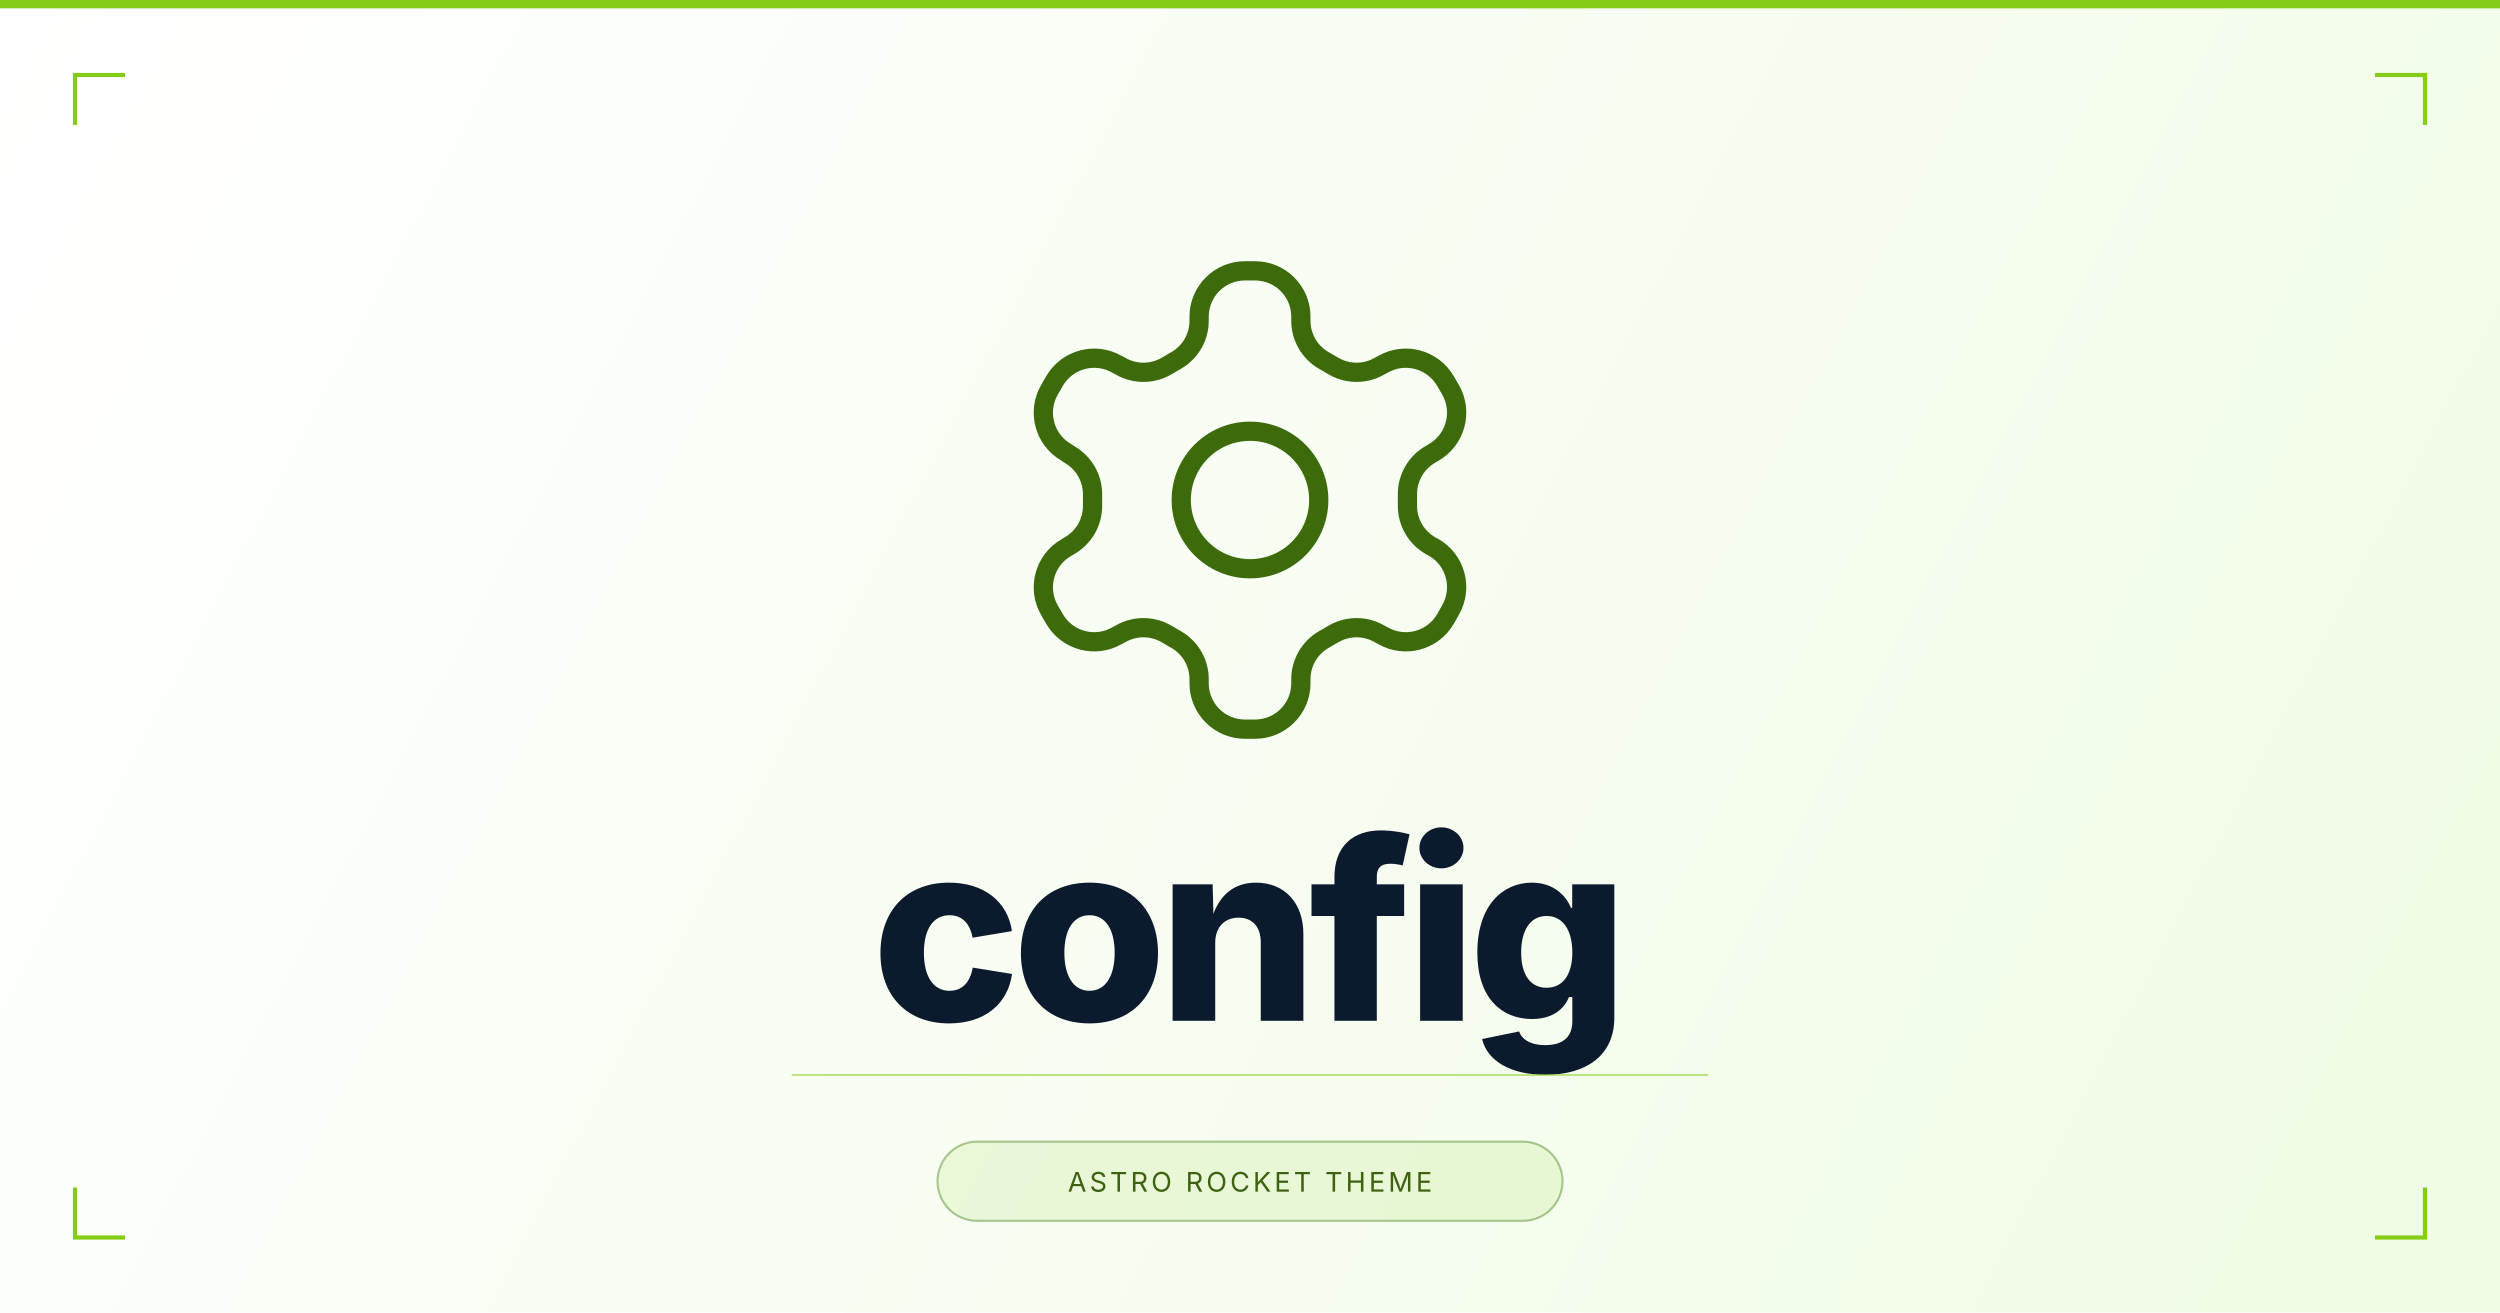
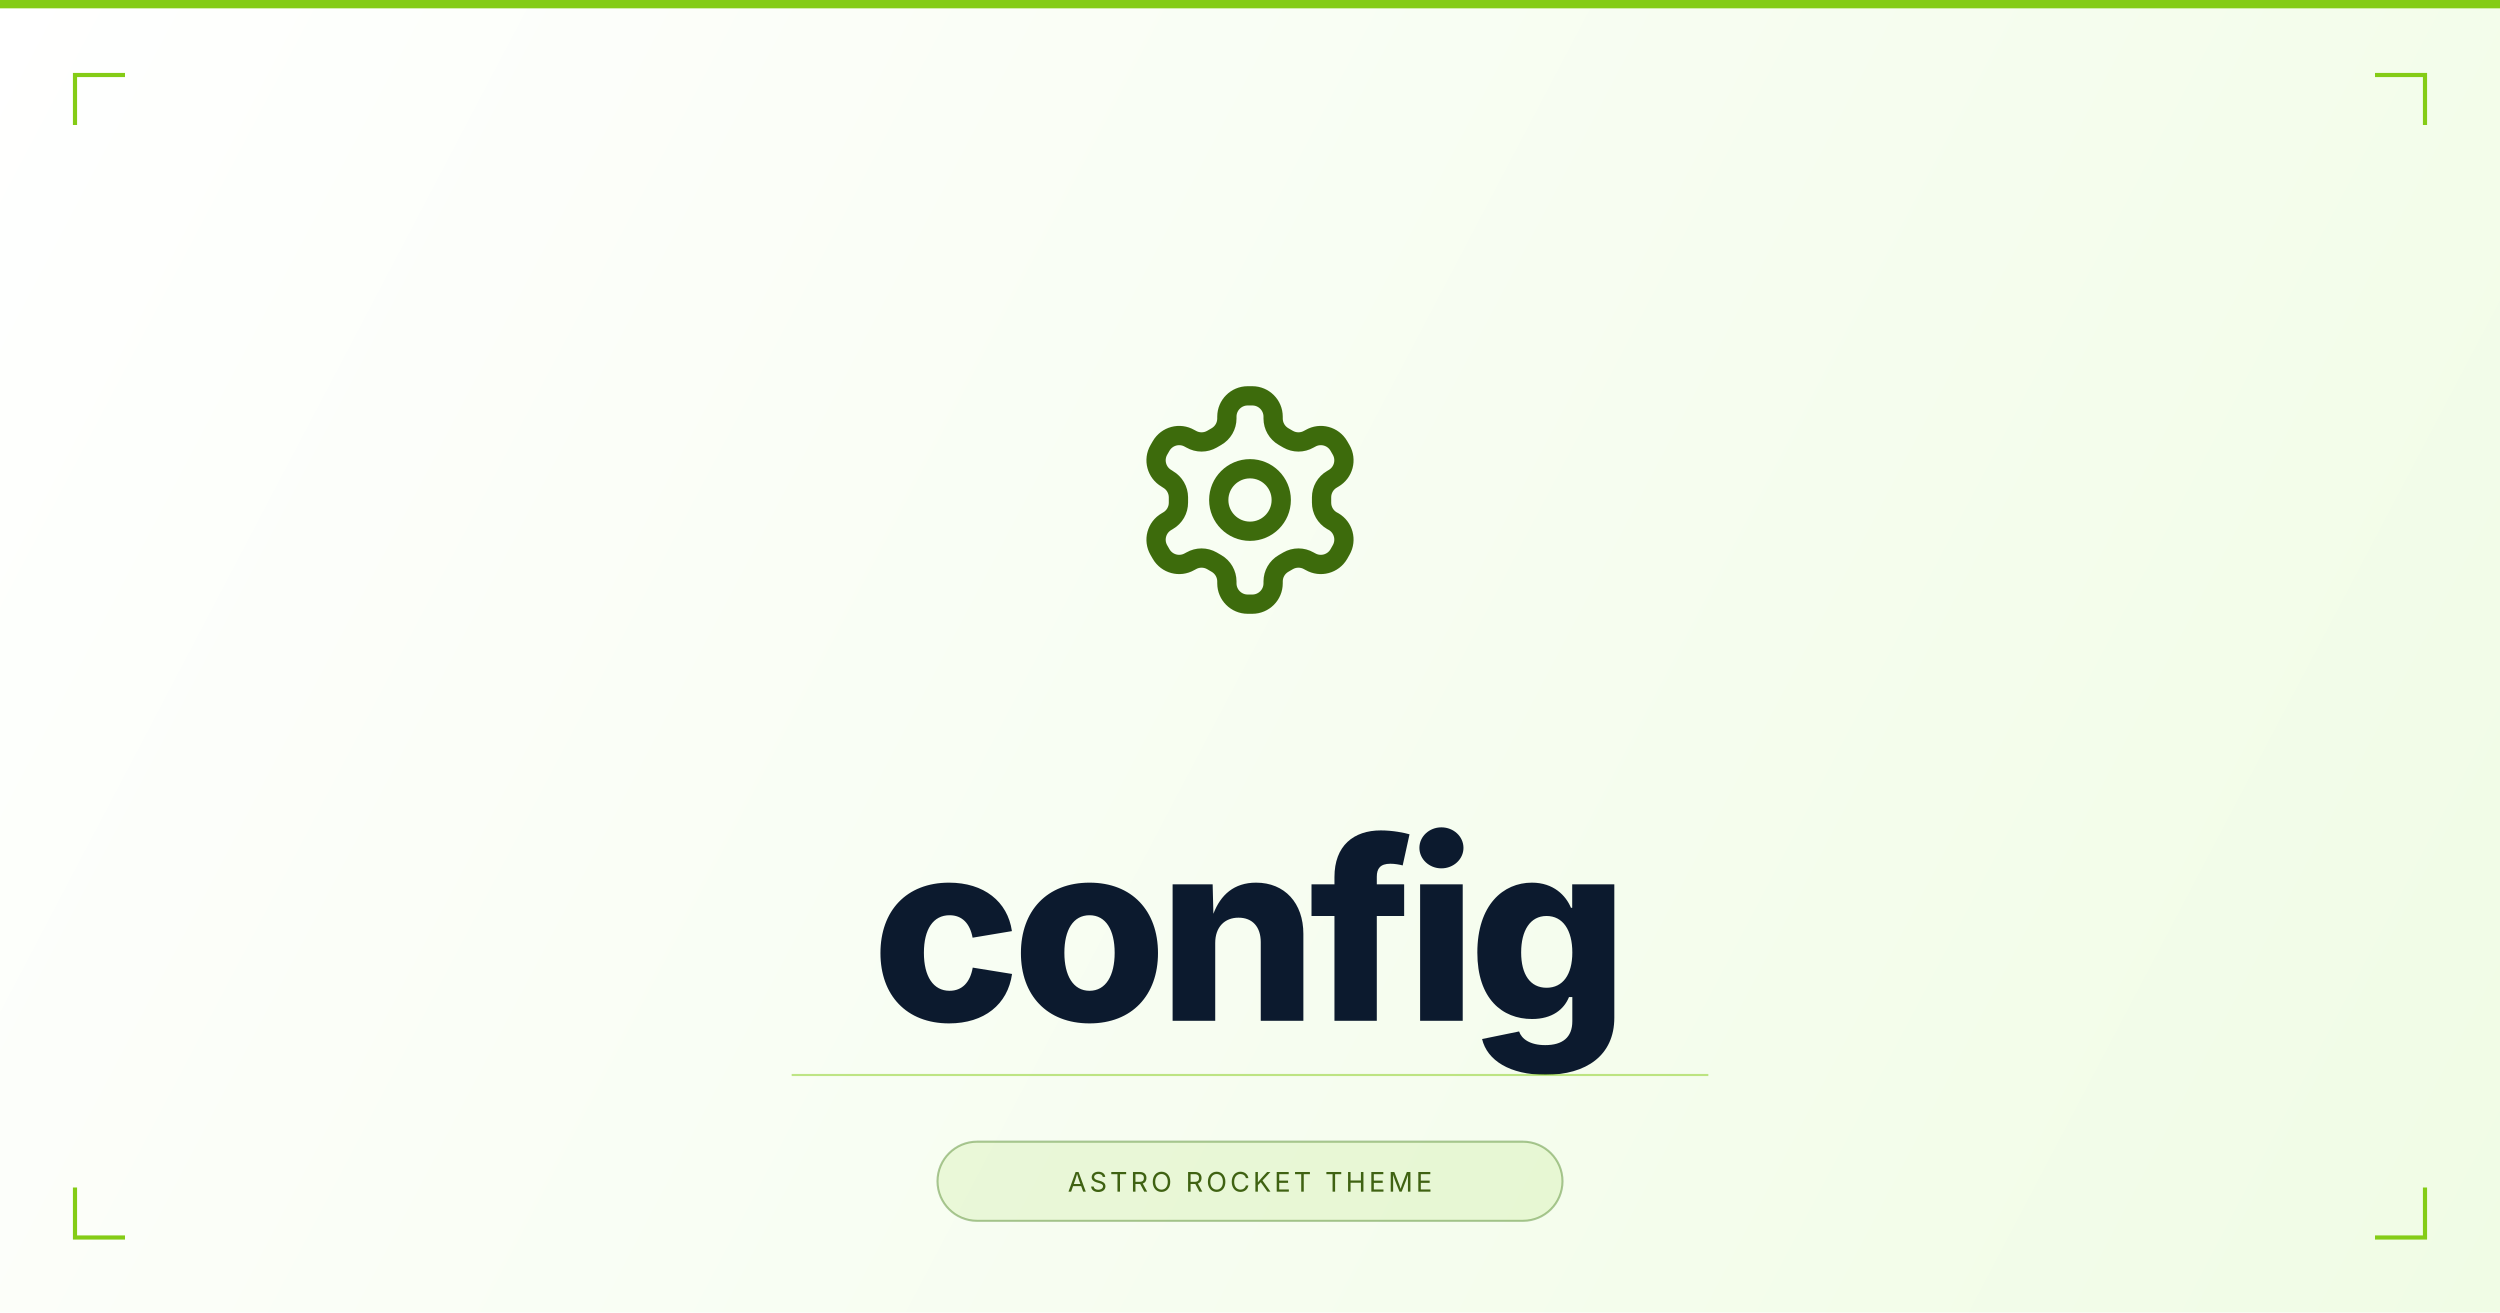
<svg xmlns="http://www.w3.org/2000/svg" width="1200" height="630" viewBox="0 0 1200 630" fill="none">
  <style>
    .bi-bd { display: none }
    html.dark .bi-bl { display: none }
    html.dark .bi-bd { display: block }
    .bi-ic { stroke: #3d6b0c }
    html.dark .bi-ic { stroke: #a3e635 }
    .bi-tt { fill: #0c1a2e }
    html.dark .bi-tt { fill: #f0fce5 }
    .bi-sl { stroke: rgba(132,204,22,.5) }
    html.dark .bi-sl { stroke: rgba(163,230,53,.25) }
    .bi-bb { fill: rgba(132,204,22,.12); stroke: rgba(53,115,10,.4) }
    html.dark .bi-bb { fill: rgba(163,230,53,.08); stroke: rgba(163,230,53,.3) }
    .bi-bt { fill: #3f6212 }
    html.dark .bi-bt { fill: #a3e635 }
    .bi-cr { stroke: #84cc16 }
  </style>
  <defs>
    <linearGradient id="arcg-bl" x1="0" y1="0" x2="1200" y2="630" gradientUnits="userSpaceOnUse">
      <stop offset="0%" stop-color="#ffffff" />
      <stop offset="100%" stop-color="#f0fce5" />
    </linearGradient>
    <linearGradient id="arcg-bd" x1="0" y1="0" x2="1200" y2="630" gradientUnits="userSpaceOnUse">
      <stop offset="0%" stop-color="#0c1929" />
      <stop offset="100%" stop-color="#162236" />
    </linearGradient>
  </defs>
  <rect width="1200" height="630" fill="url(#arcg-bl)" class="bi-bl" />
  <rect width="1200" height="630" fill="url(#arcg-bd)" class="bi-bd" />
  <rect x="0" y="0" width="1200" height="4" fill="#84cc16" />
-   <g transform="translate(468, 108) scale(11)" stroke="#3d6b0c" stroke-width="0.84" stroke-linecap="round" stroke-linejoin="round" fill="none" class="bi-ic">
+   <g transform="translate(540, 180) scale(5)" stroke="#3d6b0c" stroke-width="1.85" stroke-linecap="round" stroke-linejoin="round" fill="none" class="bi-ic">
    <path d="M12.22 2h-.44a2 2 0 0 0-2 2v.18a2 2 0 0 1-1 1.73l-.43.25a2 2 0 0 1-2 0l-.15-.08a2 2 0 0 0-2.73.73l-.22.38a2 2 0 0 0 .73 2.73l.15.1a2 2 0 0 1 1 1.72v.51a2 2 0 0 1-1 1.74l-.15.09a2 2 0 0 0-.73 2.73l.22.38a2 2 0 0 0 2.73.73l.15-.08a2 2 0 0 1 2 0l.43.25a2 2 0 0 1 1 1.73V20a2 2 0 0 0 2 2h.44a2 2 0 0 0 2-2v-.18a2 2 0 0 1 1-1.73l.43-.25a2 2 0 0 1 2 0l.15.08a2 2 0 0 0 2.73-.73l.22-.39a2 2 0 0 0-.73-2.73l-.15-.08a2 2 0 0 1-1-1.74v-.5a2 2 0 0 1 1-1.74l.15-.09a2 2 0 0 0 .73-2.73l-.22-.38a2 2 0 0 0-2.73-.73l-.15.08a2 2 0 0 1-2 0l-.43-.25a2 2 0 0 1-1-1.73V4a2 2 0 0 0-2-2z" />
    <circle cx="12" cy="12" r="3" />
  </g>
  <text x="600" y="490" font-family="'Outfit Variable', 'Outfit', -apple-system, BlinkMacSystemFont, 'Segoe UI', sans-serif" font-size="120" font-weight="800" fill="#0c1a2e" text-anchor="middle" letter-spacing="-4" class="bi-tt">config</text>
  <line x1="380" y1="516" x2="820" y2="516" stroke="rgba(132,204,22,0.5)" stroke-width="1" class="bi-sl" />
  <rect x="450" y="548" width="300" height="38" rx="19" fill="rgba(132,204,22,0.12)" stroke="rgba(53,115,10,0.4)" stroke-width="1" class="bi-bb" />
  <text x="600" y="572" font-family="'Outfit Variable', 'Outfit', -apple-system, BlinkMacSystemFont, 'Segoe UI', sans-serif" font-size="13" fill="#3f6212" text-anchor="middle" letter-spacing="1.5" class="bi-bt">ASTRO ROCKET THEME</text>
  <path d="M 36 60 L 36 36 L 60 36" stroke-width="2" fill="none" class="bi-cr" />
  <path d="M 1140 36 L 1164 36 L 1164 60" stroke-width="2" fill="none" class="bi-cr" />
  <path d="M 36 570 L 36 594 L 60 594" stroke-width="2" fill="none" class="bi-cr" />
  <path d="M 1140 594 L 1164 594 L 1164 570" stroke-width="2" fill="none" class="bi-cr" />
</svg>
